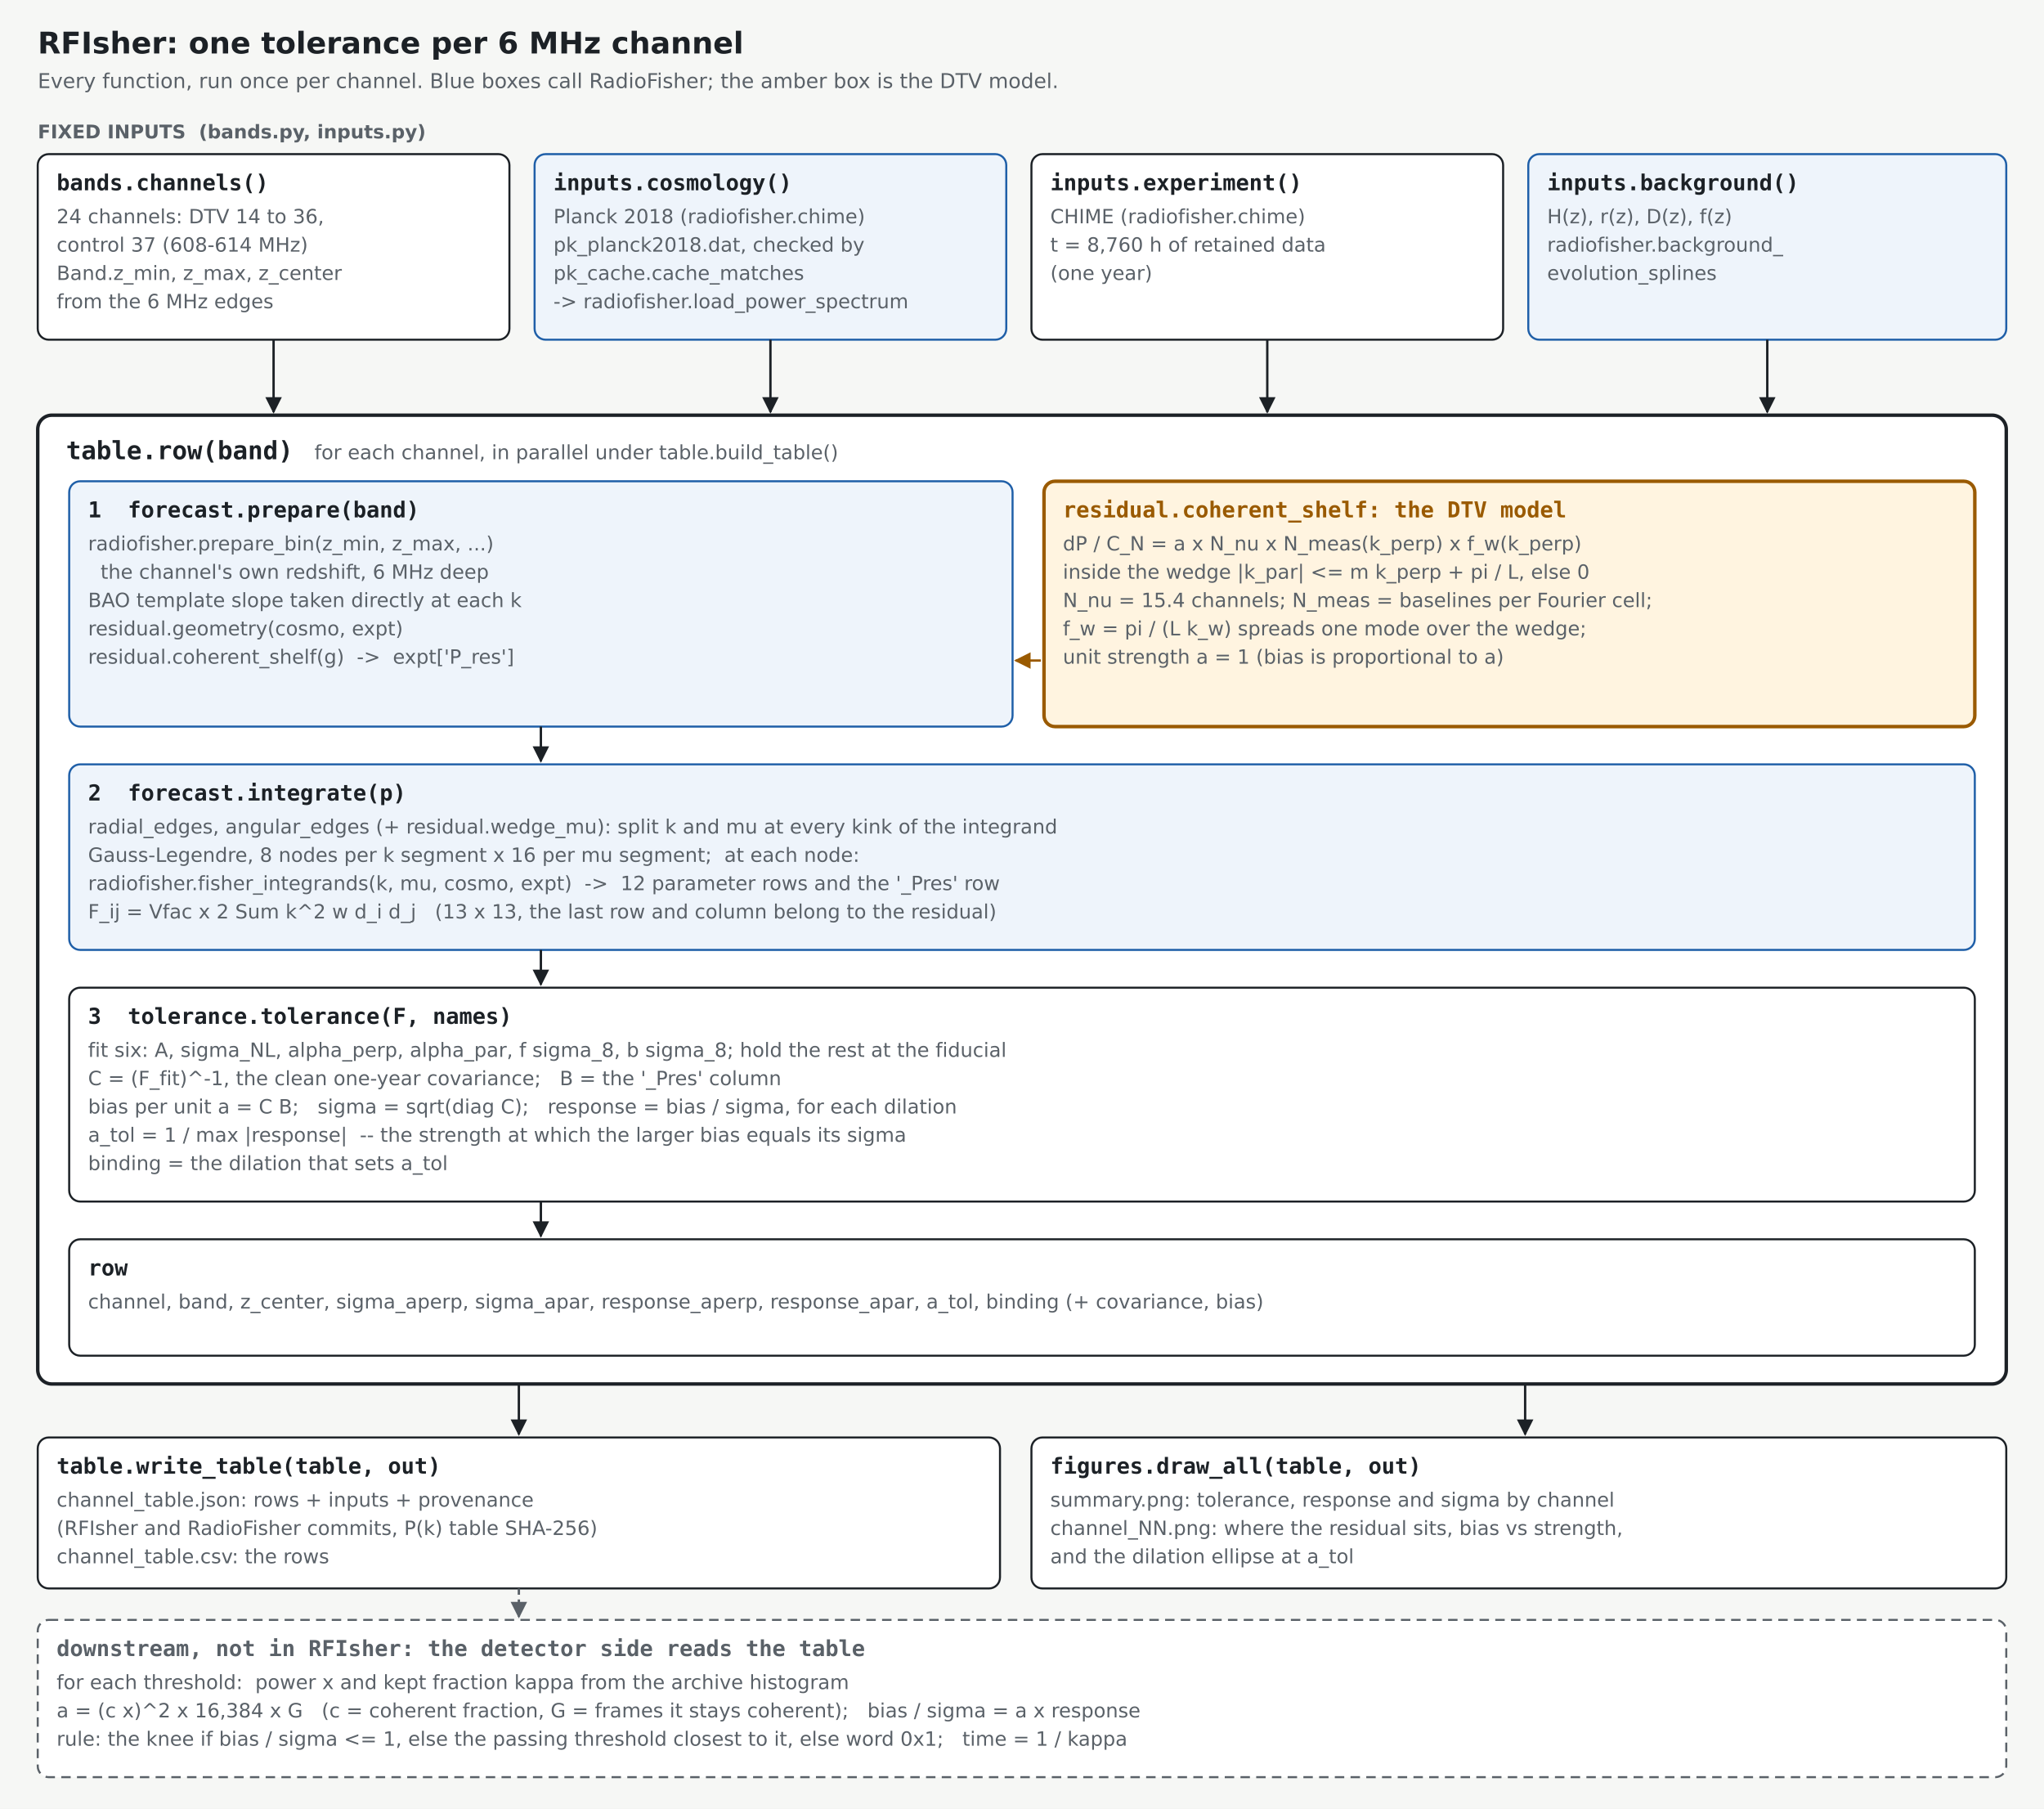
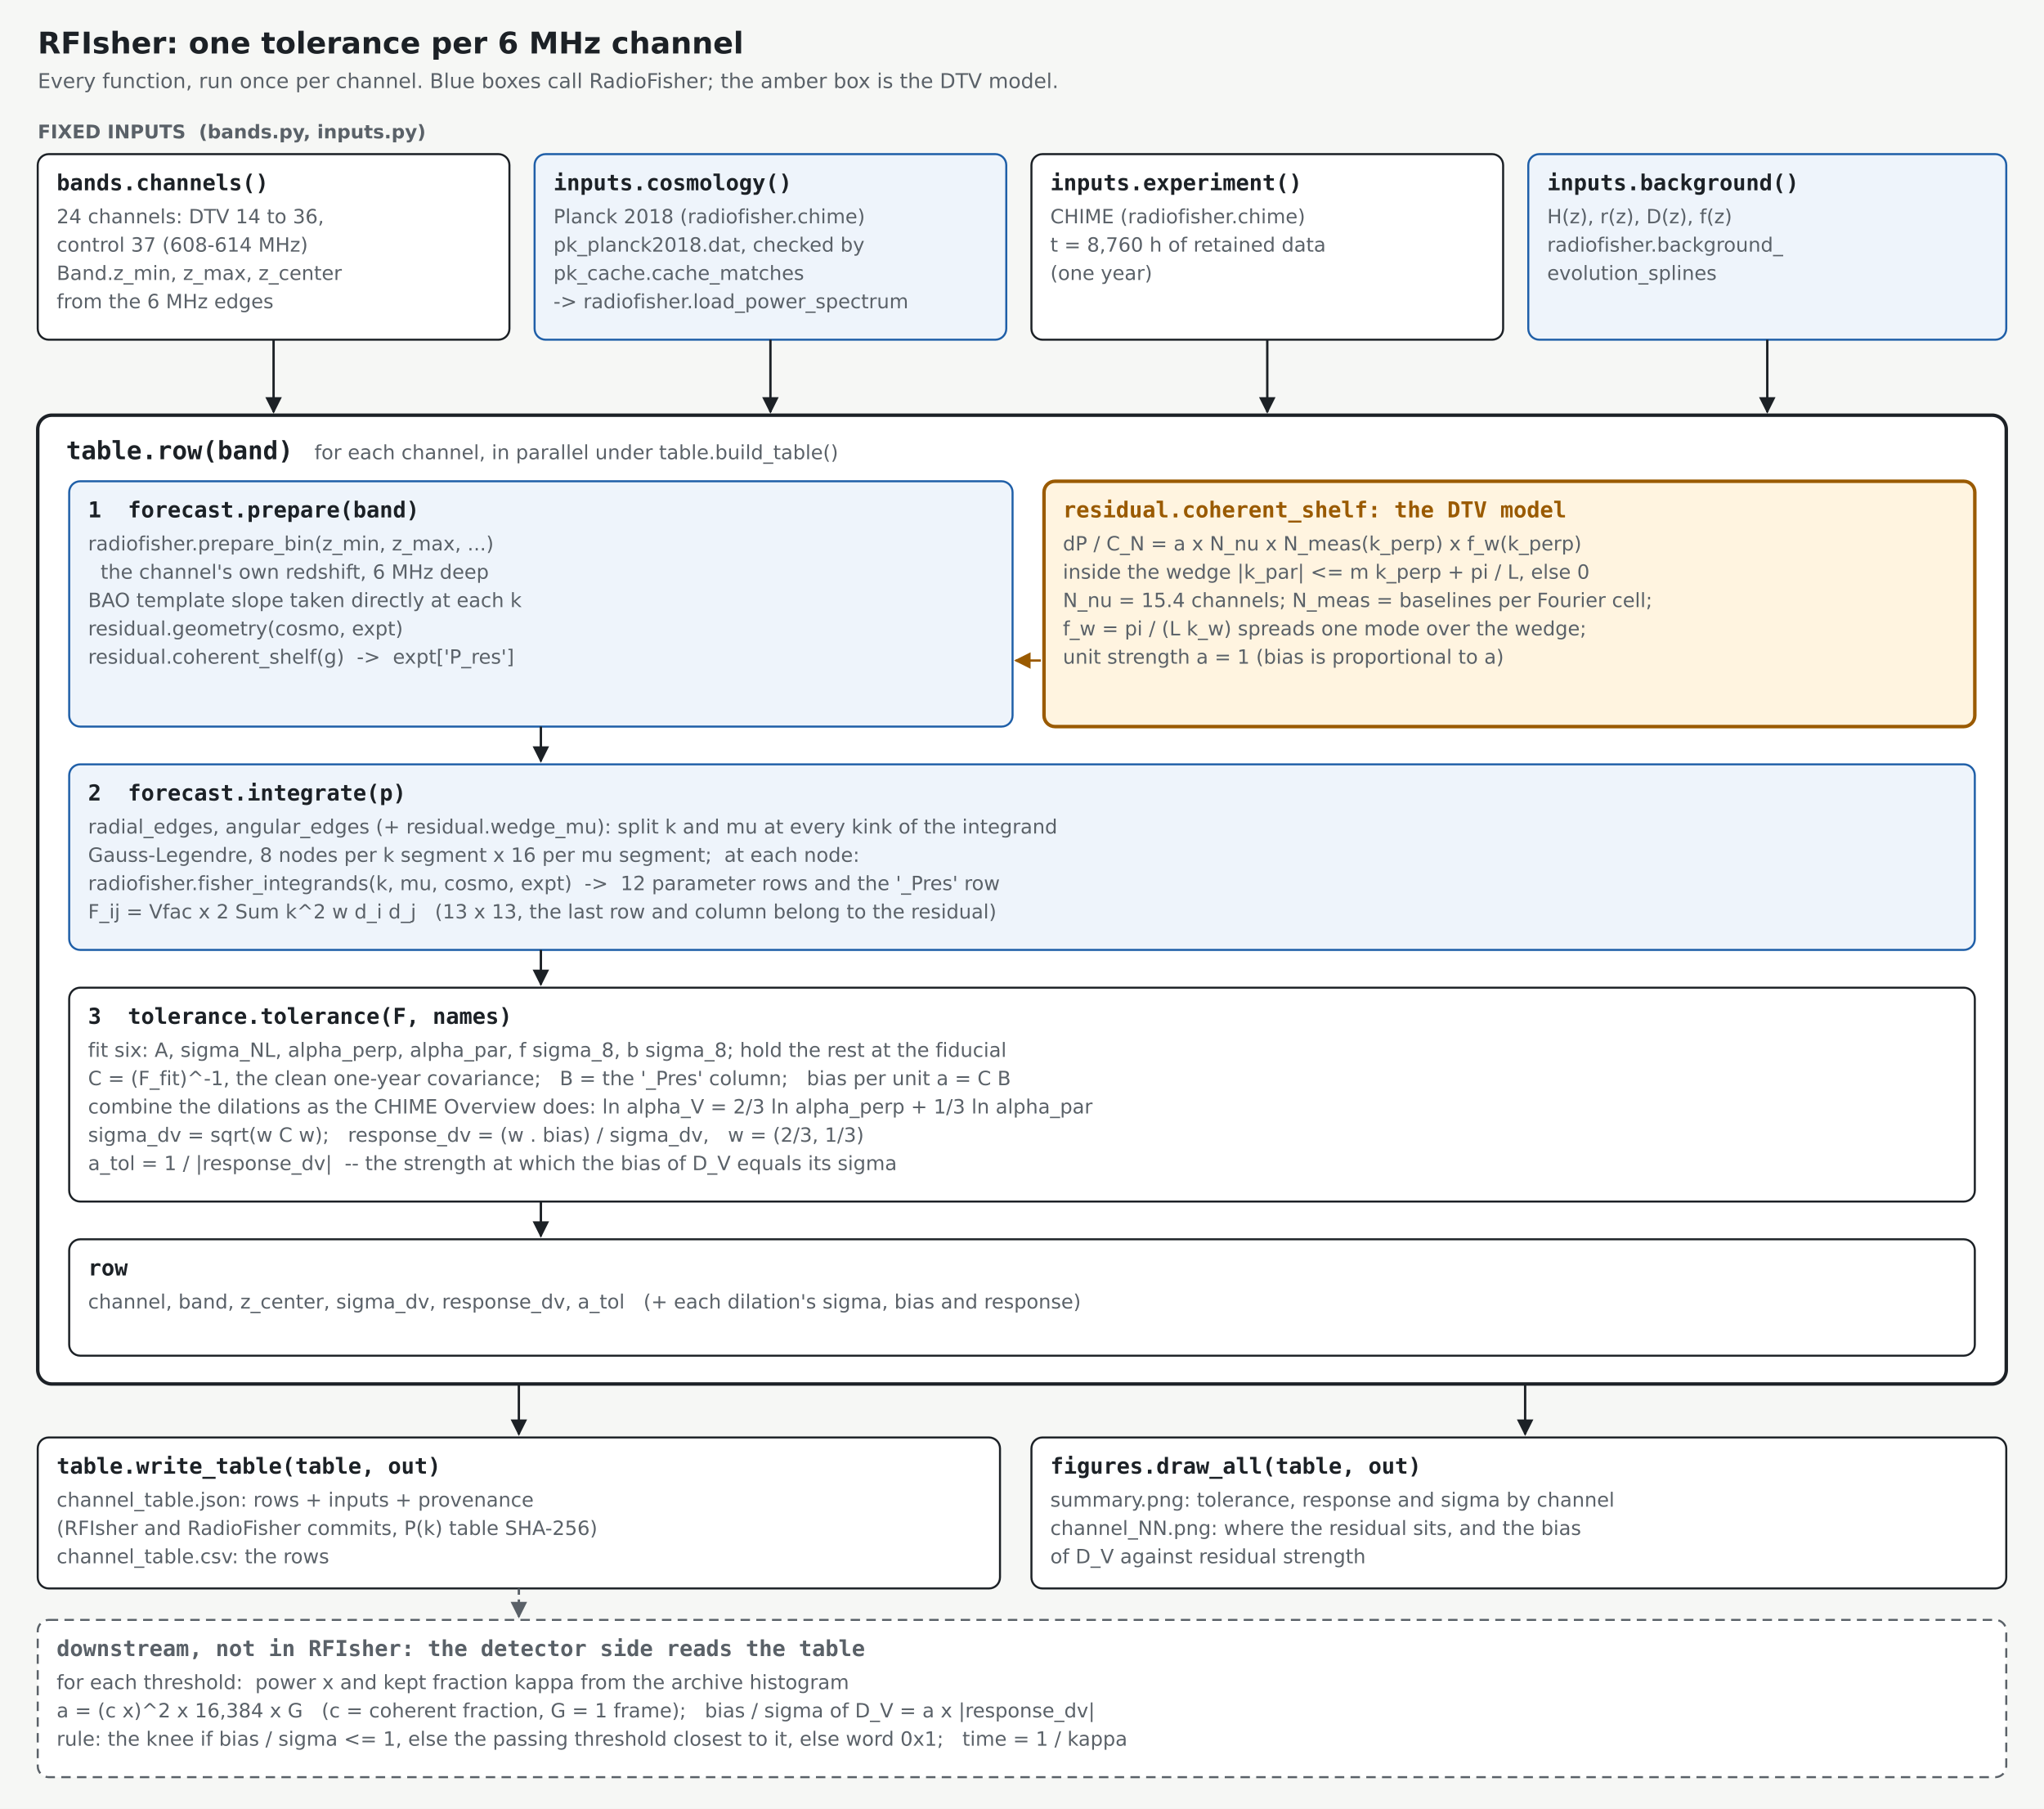
<svg xmlns="http://www.w3.org/2000/svg" viewBox="0 0 1300 1150" font-family="DejaVu Sans, sans-serif" role="img" aria-label="RFIsher call graph: fixed inputs, the per-channel forecast with the DTV residual, the tolerance and the table">
  <defs>
    <marker id="a" viewBox="0 0 10 10" refX="9" refY="5" markerWidth="7" markerHeight="7" orient="auto">
      <path d="M0,0 L10,5 L0,10 z" fill="#1c2126" />
    </marker>
    <marker id="b" viewBox="0 0 10 10" refX="9" refY="5" markerWidth="7" markerHeight="7" orient="auto">
      <path d="M0,0 L10,5 L0,10 z" fill="#9a5a00" />
    </marker>
    <marker id="c" viewBox="0 0 10 10" refX="9" refY="5" markerWidth="7" markerHeight="7" orient="auto">
      <path d="M0,0 L10,5 L0,10 z" fill="#1f5fa8" />
    </marker>
    <marker id="m" viewBox="0 0 10 10" refX="9" refY="5" markerWidth="7" markerHeight="7" orient="auto">
      <path d="M0,0 L10,5 L0,10 z" fill="#5a6168" />
    </marker>
  </defs>
  <rect width="1300" height="1150" fill="#f6f7f5" />
  <text x="24" y="34" font-size="19" fill="#1c2126" font-weight="600" text-anchor="start" xml:space="preserve">RFIsher: one tolerance per 6 MHz channel</text>
  <text x="24" y="56" font-size="13" fill="#5a6168" font-weight="normal" text-anchor="start" xml:space="preserve">Every function, run once per channel. Blue boxes call RadioFisher; the amber box is the DTV model.</text>
  <text x="24" y="88" font-size="12" fill="#5a6168" font-weight="600" text-anchor="start" xml:space="preserve">FIXED INPUTS  (bands.py, inputs.py)</text>
  <rect x="24" y="98" width="300" height="118" rx="7" fill="#ffffff" stroke="#1c2126" stroke-width="1.3" />
  <text x="36" y="121" font-size="14" fill="#1c2126" font-weight="600" text-anchor="start" font-family="DejaVu Sans Mono, monospace" xml:space="preserve">bands.channels()</text>
  <text x="36" y="142" font-size="12.5" fill="#5a6168" font-weight="normal" text-anchor="start" xml:space="preserve">24 channels: DTV 14 to 36,</text>
  <text x="36" y="160" font-size="12.5" fill="#5a6168" font-weight="normal" text-anchor="start" xml:space="preserve">control 37 (608-614 MHz)</text>
  <text x="36" y="178" font-size="12.5" fill="#5a6168" font-weight="normal" text-anchor="start" xml:space="preserve">Band.z_min, z_max, z_center</text>
  <text x="36" y="196" font-size="12.5" fill="#5a6168" font-weight="normal" text-anchor="start" xml:space="preserve">from the 6 MHz edges</text>
  <rect x="340" y="98" width="300" height="118" rx="7" fill="#eef4fb" stroke="#1f5fa8" stroke-width="1.3" />
  <text x="352" y="121" font-size="14" fill="#1c2126" font-weight="600" text-anchor="start" font-family="DejaVu Sans Mono, monospace" xml:space="preserve">inputs.cosmology()</text>
  <text x="352" y="142" font-size="12.5" fill="#5a6168" font-weight="normal" text-anchor="start" xml:space="preserve">Planck 2018 (radiofisher.chime)</text>
  <text x="352" y="160" font-size="12.5" fill="#5a6168" font-weight="normal" text-anchor="start" xml:space="preserve">pk_planck2018.dat, checked by</text>
  <text x="352" y="178" font-size="12.5" fill="#5a6168" font-weight="normal" text-anchor="start" xml:space="preserve">pk_cache.cache_matches</text>
  <text x="352" y="196" font-size="12.5" fill="#5a6168" font-weight="normal" text-anchor="start" xml:space="preserve">-&gt; radiofisher.load_power_spectrum</text>
  <rect x="656" y="98" width="300" height="118" rx="7" fill="#ffffff" stroke="#1c2126" stroke-width="1.3" />
  <text x="668" y="121" font-size="14" fill="#1c2126" font-weight="600" text-anchor="start" font-family="DejaVu Sans Mono, monospace" xml:space="preserve">inputs.experiment()</text>
  <text x="668" y="142" font-size="12.5" fill="#5a6168" font-weight="normal" text-anchor="start" xml:space="preserve">CHIME (radiofisher.chime)</text>
  <text x="668" y="160" font-size="12.5" fill="#5a6168" font-weight="normal" text-anchor="start" xml:space="preserve">t = 8,760 h of retained data</text>
  <text x="668" y="178" font-size="12.5" fill="#5a6168" font-weight="normal" text-anchor="start" xml:space="preserve">(one year)</text>
  <rect x="972" y="98" width="304" height="118" rx="7" fill="#eef4fb" stroke="#1f5fa8" stroke-width="1.3" />
  <text x="984" y="121" font-size="14" fill="#1c2126" font-weight="600" text-anchor="start" font-family="DejaVu Sans Mono, monospace" xml:space="preserve">inputs.background()</text>
  <text x="984" y="142" font-size="12.5" fill="#5a6168" font-weight="normal" text-anchor="start" xml:space="preserve">H(z), r(z), D(z), f(z)</text>
  <text x="984" y="160" font-size="12.5" fill="#5a6168" font-weight="normal" text-anchor="start" xml:space="preserve">radiofisher.background_</text>
  <text x="984" y="178" font-size="12.5" fill="#5a6168" font-weight="normal" text-anchor="start" xml:space="preserve">evolution_splines</text>
  <line x1="174" y1="216" x2="174" y2="262" stroke="#1c2126" stroke-width="1.5" marker-end="url(#a)" />
  <line x1="490" y1="216" x2="490" y2="262" stroke="#1c2126" stroke-width="1.5" marker-end="url(#a)" />
  <line x1="806" y1="216" x2="806" y2="262" stroke="#1c2126" stroke-width="1.5" marker-end="url(#a)" />
  <line x1="1124" y1="216" x2="1124" y2="262" stroke="#1c2126" stroke-width="1.5" marker-end="url(#a)" />
  <rect x="24" y="264" width="1252" height="616" rx="9" fill="#ffffff" stroke="#1c2126" stroke-width="2.2" />
  <text x="42" y="292" font-size="16" fill="#1c2126" font-weight="600" text-anchor="start" font-family="DejaVu Sans Mono, monospace" xml:space="preserve">table.row(band)</text>
  <text x="200" y="292" font-size="12.5" fill="#5a6168" font-weight="normal" text-anchor="start" xml:space="preserve">for each channel, in parallel under table.build_table()</text>
  <rect x="44" y="306" width="600" height="156" rx="7" fill="#eef4fb" stroke="#1f5fa8" stroke-width="1.3" />
  <text x="56" y="329" font-size="14" fill="#1c2126" font-weight="600" text-anchor="start" font-family="DejaVu Sans Mono, monospace" xml:space="preserve">1  forecast.prepare(band)</text>
  <text x="56" y="350" font-size="12.5" fill="#5a6168" font-weight="normal" text-anchor="start" xml:space="preserve">radiofisher.prepare_bin(z_min, z_max, ...)</text>
  <text x="56" y="368" font-size="12.5" fill="#5a6168" font-weight="normal" text-anchor="start" xml:space="preserve">  the channel's own redshift, 6 MHz deep</text>
  <text x="56" y="386" font-size="12.5" fill="#5a6168" font-weight="normal" text-anchor="start" xml:space="preserve">BAO template slope taken directly at each k</text>
  <text x="56" y="404" font-size="12.5" fill="#5a6168" font-weight="normal" text-anchor="start" xml:space="preserve">residual.geometry(cosmo, expt)</text>
  <text x="56" y="422" font-size="12.5" fill="#5a6168" font-weight="normal" text-anchor="start" xml:space="preserve">residual.coherent_shelf(g)  -&gt;  expt['P_res']</text>
  <rect x="664" y="306" width="592" height="156" rx="7" fill="#fff4e0" stroke="#9a5a00" stroke-width="2.2" />
  <text x="676" y="329" font-size="14" fill="#9a5a00" font-weight="600" text-anchor="start" font-family="DejaVu Sans Mono, monospace" xml:space="preserve">residual.coherent_shelf: the DTV model</text>
  <text x="676" y="350" font-size="12.5" fill="#5a6168" font-weight="normal" text-anchor="start" xml:space="preserve">dP / C_N = a x N_nu x N_meas(k_perp) x f_w(k_perp)</text>
  <text x="676" y="368" font-size="12.5" fill="#5a6168" font-weight="normal" text-anchor="start" xml:space="preserve">inside the wedge |k_par| &lt;= m k_perp + pi / L, else 0</text>
  <text x="676" y="386" font-size="12.5" fill="#5a6168" font-weight="normal" text-anchor="start" xml:space="preserve">N_nu = 15.4 channels; N_meas = baselines per Fourier cell;</text>
  <text x="676" y="404" font-size="12.5" fill="#5a6168" font-weight="normal" text-anchor="start" xml:space="preserve">f_w = pi / (L k_w) spreads one mode over the wedge;</text>
  <text x="676" y="422" font-size="12.5" fill="#5a6168" font-weight="normal" text-anchor="start" xml:space="preserve">unit strength a = 1 (bias is proportional to a)</text>
  <line x1="662" y1="420" x2="646" y2="420" stroke="#9a5a00" stroke-width="1.5" marker-end="url(#b)" />
  <line x1="344" y1="462" x2="344" y2="484" stroke="#1c2126" stroke-width="1.5" marker-end="url(#a)" />
  <rect x="44" y="486" width="1212" height="118" rx="7" fill="#eef4fb" stroke="#1f5fa8" stroke-width="1.3" />
  <text x="56" y="509" font-size="14" fill="#1c2126" font-weight="600" text-anchor="start" font-family="DejaVu Sans Mono, monospace" xml:space="preserve">2  forecast.integrate(p)</text>
  <text x="56" y="530" font-size="12.5" fill="#5a6168" font-weight="normal" text-anchor="start" xml:space="preserve">radial_edges, angular_edges (+ residual.wedge_mu): split k and mu at every kink of the integrand</text>
  <text x="56" y="548" font-size="12.5" fill="#5a6168" font-weight="normal" text-anchor="start" xml:space="preserve">Gauss-Legendre, 8 nodes per k segment x 16 per mu segment;  at each node:</text>
  <text x="56" y="566" font-size="12.5" fill="#5a6168" font-weight="normal" text-anchor="start" xml:space="preserve">radiofisher.fisher_integrands(k, mu, cosmo, expt)  -&gt;  12 parameter rows and the '_Pres' row</text>
  <text x="56" y="584" font-size="12.5" fill="#5a6168" font-weight="normal" text-anchor="start" xml:space="preserve">F_ij = Vfac x 2 Sum k^2 w d_i d_j   (13 x 13, the last row and column belong to the residual)</text>
  <line x1="344" y1="604" x2="344" y2="626" stroke="#1c2126" stroke-width="1.5" marker-end="url(#a)" />
  <rect x="44" y="628" width="1212" height="136" rx="7" fill="#ffffff" stroke="#1c2126" stroke-width="1.3" />
  <text x="56" y="651" font-size="14" fill="#1c2126" font-weight="600" text-anchor="start" font-family="DejaVu Sans Mono, monospace" xml:space="preserve">3  tolerance.tolerance(F, names)</text>
  <text x="56" y="672" font-size="12.5" fill="#5a6168" font-weight="normal" text-anchor="start" xml:space="preserve">fit six: A, sigma_NL, alpha_perp, alpha_par, f sigma_8, b sigma_8; hold the rest at the fiducial</text>
-   <text x="56" y="690" font-size="12.5" fill="#5a6168" font-weight="normal" text-anchor="start" xml:space="preserve">C = (F_fit)^-1, the clean one-year covariance;   B = the '_Pres' column</text>
-   <text x="56" y="708" font-size="12.5" fill="#5a6168" font-weight="normal" text-anchor="start" xml:space="preserve">bias per unit a = C B;   sigma = sqrt(diag C);   response = bias / sigma, for each dilation</text>
-   <text x="56" y="726" font-size="12.5" fill="#5a6168" font-weight="normal" text-anchor="start" xml:space="preserve">a_tol = 1 / max |response|  -- the strength at which the larger bias equals its sigma</text>
-   <text x="56" y="744" font-size="12.5" fill="#5a6168" font-weight="normal" text-anchor="start" xml:space="preserve">binding = the dilation that sets a_tol</text>
+   <text x="56" y="690" font-size="12.5" fill="#5a6168" font-weight="normal" text-anchor="start" xml:space="preserve">C = (F_fit)^-1, the clean one-year covariance;   B = the '_Pres' column;   bias per unit a = C B</text>
+   <text x="56" y="708" font-size="12.5" fill="#5a6168" font-weight="normal" text-anchor="start" xml:space="preserve">combine the dilations as the CHIME Overview does: ln alpha_V = 2/3 ln alpha_perp + 1/3 ln alpha_par</text>
+   <text x="56" y="726" font-size="12.5" fill="#5a6168" font-weight="normal" text-anchor="start" xml:space="preserve">sigma_dv = sqrt(w C w);   response_dv = (w . bias) / sigma_dv,   w = (2/3, 1/3)</text>
+   <text x="56" y="744" font-size="12.5" fill="#5a6168" font-weight="normal" text-anchor="start" xml:space="preserve">a_tol = 1 / |response_dv|  -- the strength at which the bias of D_V equals its sigma</text>
  <line x1="344" y1="764" x2="344" y2="786" stroke="#1c2126" stroke-width="1.5" marker-end="url(#a)" />
  <rect x="44" y="788" width="1212" height="74" rx="7" fill="#ffffff" stroke="#1c2126" stroke-width="1.3" />
  <text x="56" y="811" font-size="14" fill="#1c2126" font-weight="600" text-anchor="start" font-family="DejaVu Sans Mono, monospace" xml:space="preserve">row</text>
-   <text x="56" y="832" font-size="12.5" fill="#5a6168" font-weight="normal" text-anchor="start" xml:space="preserve">channel, band, z_center, sigma_aperp, sigma_apar, response_aperp, response_apar, a_tol, binding (+ covariance, bias)</text>
+   <text x="56" y="832" font-size="12.5" fill="#5a6168" font-weight="normal" text-anchor="start" xml:space="preserve">channel, band, z_center, sigma_dv, response_dv, a_tol   (+ each dilation's sigma, bias and response)</text>
  <line x1="330" y1="880" x2="330" y2="912" stroke="#1c2126" stroke-width="1.5" marker-end="url(#a)" />
  <line x1="970" y1="880" x2="970" y2="912" stroke="#1c2126" stroke-width="1.5" marker-end="url(#a)" />
  <rect x="24" y="914" width="612" height="96" rx="7" fill="#ffffff" stroke="#1c2126" stroke-width="1.3" />
  <text x="36" y="937" font-size="14" fill="#1c2126" font-weight="600" text-anchor="start" font-family="DejaVu Sans Mono, monospace" xml:space="preserve">table.write_table(table, out)</text>
  <text x="36" y="958" font-size="12.5" fill="#5a6168" font-weight="normal" text-anchor="start" xml:space="preserve">channel_table.json: rows + inputs + provenance</text>
  <text x="36" y="976" font-size="12.5" fill="#5a6168" font-weight="normal" text-anchor="start" xml:space="preserve">(RFIsher and RadioFisher commits, P(k) table SHA-256)</text>
  <text x="36" y="994" font-size="12.5" fill="#5a6168" font-weight="normal" text-anchor="start" xml:space="preserve">channel_table.csv: the rows</text>
  <rect x="656" y="914" width="620" height="96" rx="7" fill="#ffffff" stroke="#1c2126" stroke-width="1.3" />
  <text x="668" y="937" font-size="14" fill="#1c2126" font-weight="600" text-anchor="start" font-family="DejaVu Sans Mono, monospace" xml:space="preserve">figures.draw_all(table, out)</text>
  <text x="668" y="958" font-size="12.5" fill="#5a6168" font-weight="normal" text-anchor="start" xml:space="preserve">summary.png: tolerance, response and sigma by channel</text>
-   <text x="668" y="976" font-size="12.5" fill="#5a6168" font-weight="normal" text-anchor="start" xml:space="preserve">channel_NN.png: where the residual sits, bias vs strength,</text>
-   <text x="668" y="994" font-size="12.5" fill="#5a6168" font-weight="normal" text-anchor="start" xml:space="preserve">and the dilation ellipse at a_tol</text>
+   <text x="668" y="976" font-size="12.5" fill="#5a6168" font-weight="normal" text-anchor="start" xml:space="preserve">channel_NN.png: where the residual sits, and the bias</text>
+   <text x="668" y="994" font-size="12.5" fill="#5a6168" font-weight="normal" text-anchor="start" xml:space="preserve">of D_V against residual strength</text>
  <rect x="24" y="1030" width="1252" height="100" rx="7" fill="#ffffff" stroke="#5a6168" stroke-width="1.3" stroke-dasharray="6 4" />
  <text x="36" y="1053" font-size="14" fill="#5a6168" font-weight="600" text-anchor="start" font-family="DejaVu Sans Mono, monospace" xml:space="preserve">downstream, not in RFIsher: the detector side reads the table</text>
  <text x="36" y="1074" font-size="12.5" fill="#5a6168" font-weight="normal" text-anchor="start" xml:space="preserve">for each threshold:  power x and kept fraction kappa from the archive histogram</text>
-   <text x="36" y="1092" font-size="12.5" fill="#5a6168" font-weight="normal" text-anchor="start" xml:space="preserve">a = (c x)^2 x 16,384 x G   (c = coherent fraction, G = frames it stays coherent);   bias / sigma = a x response</text>
+   <text x="36" y="1092" font-size="12.5" fill="#5a6168" font-weight="normal" text-anchor="start" xml:space="preserve">a = (c x)^2 x 16,384 x G   (c = coherent fraction, G = 1 frame);   bias / sigma of D_V = a x |response_dv|</text>
  <text x="36" y="1110" font-size="12.5" fill="#5a6168" font-weight="normal" text-anchor="start" xml:space="preserve">rule: the knee if bias / sigma &lt;= 1, else the passing threshold closest to it, else word 0x1;   time = 1 / kappa</text>
  <line x1="330" y1="1010" x2="330" y2="1028" stroke="#5a6168" stroke-width="1.5" stroke-dasharray="4 3" marker-end="url(#m)" />
</svg>
